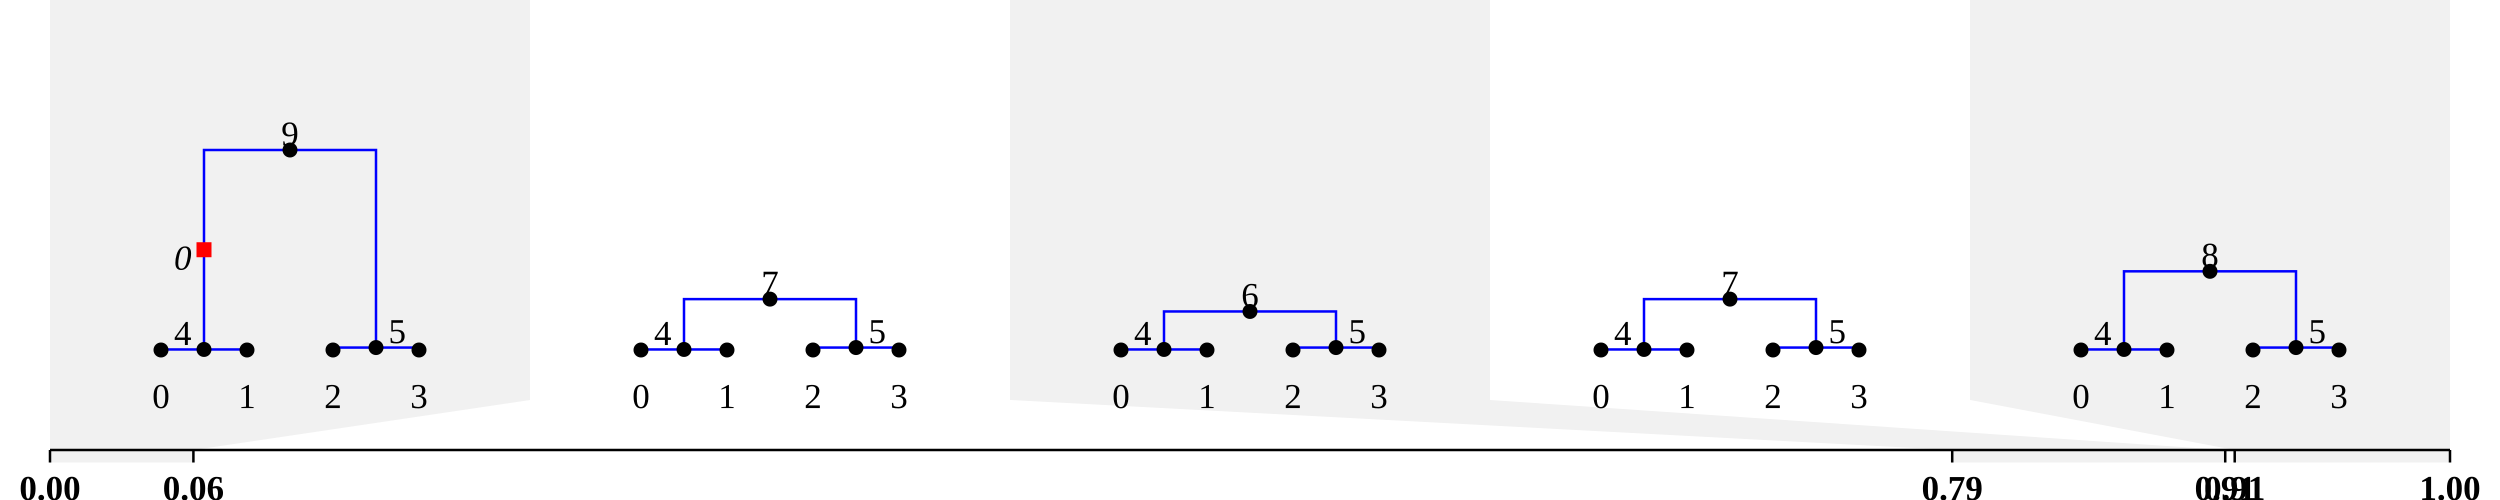
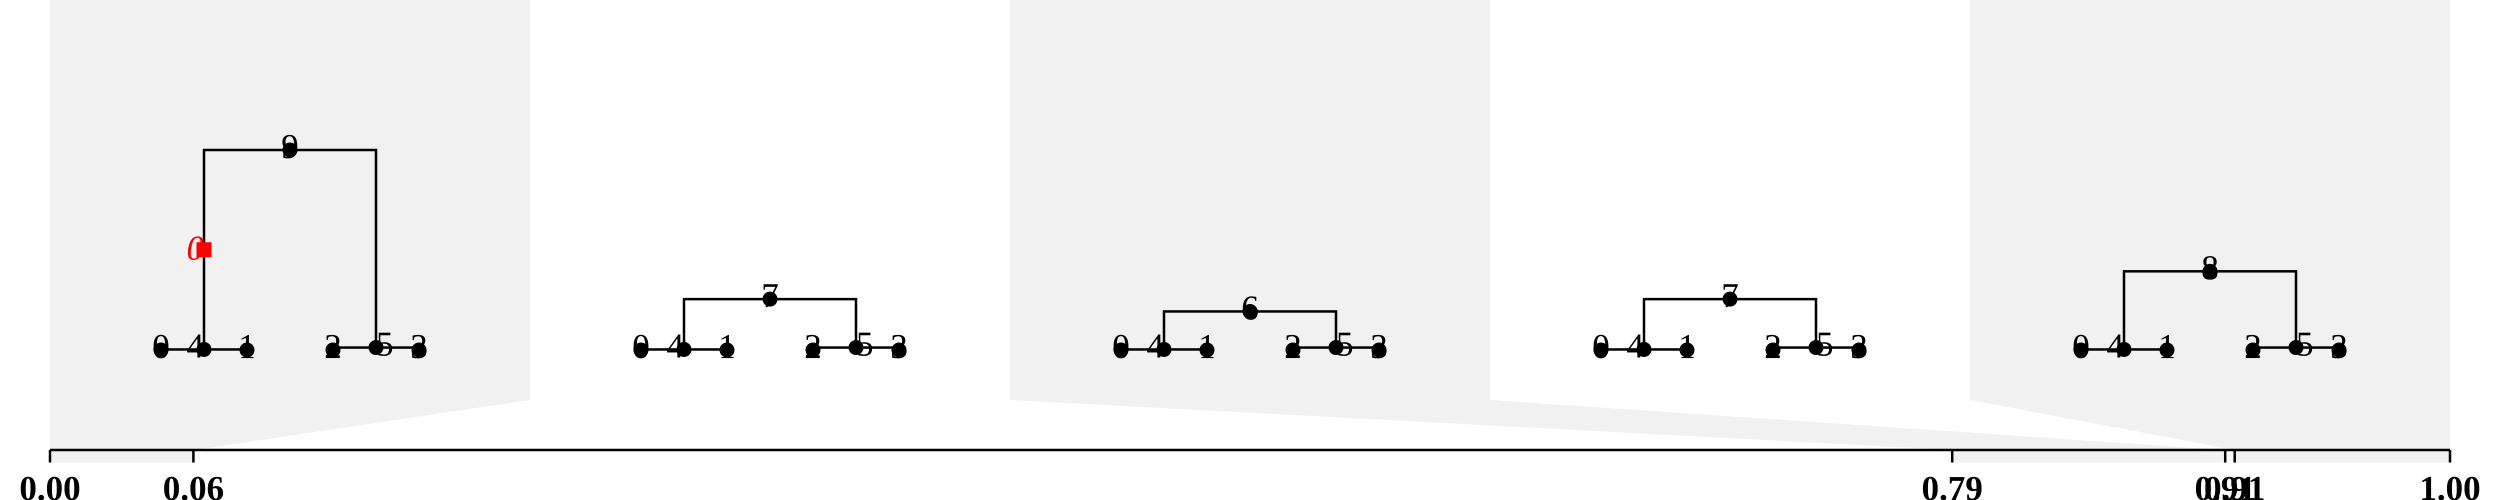
<svg xmlns="http://www.w3.org/2000/svg" baseProfile="full" height="200" id="XYZ" version="1.1" width="1000">
  <defs>
+     <style type="text/css">.axis {font-weight: bold}.tree, .axis {font-size: 14px; text-anchor:middle;}.edge {stroke: black; fill: none}.node &gt; circle {r: 3px; fill: black; stroke: none}.tree text {dominant-baseline: middle}.mut &gt; text.lft {transform: translateX(0.5em); text-anchor: start}.mut &gt; text.rgt {transform: translateX(-0.5em); text-anchor: end}.root &gt; text {transform: translateY(-0.8em)}.leaf &gt; text {transform: translateY(1em)}.node &gt; text.lft {transform: translate(0.5em, -0.5em); text-anchor: start}.node &gt; text.rgt {transform: translate(-0.5em, -0.5em); text-anchor: end}.mut {fill: red; font-style: italic}</style>
    <style type="text/css">.edges {stroke: blue}</style>
  </defs>
  <g class="tree-sequence">
    <g class="background">
      <polygon fill="#F1F1F1" points="20,185 20,180 20,160 20,0 212.0,0 212.0,160 77.362,180 77.362,185" />
      <polygon fill="#F1F1F1" points="780.883,185 780.883,180 404.0,160 404.0,0 596.0,0 596.0,160 890.091,180 890.091,185" />
      <polygon fill="#F1F1F1" points="893.883,185 893.883,180 788.0,160 788.0,0 980.0,0 980.0,160 980.0,180 980.0,185" />
    </g>
    <g class="trees">
      <g class="tree t0" transform="translate(20 30)">
-         <g class="edges" fill="none" stroke="black">
-           <path class="p9 c4" d="M 61.6 109.785 V 30.0 H 96" />
-           <path class="p4 c0" d="M 44.4 110.0 V 109.785 H 61.6" />
-           <path class="p4 c1" d="M 78.8 110.0 V 109.785 H 61.6" />
-           <path class="p9 c5" d="M 130.4 109.025 V 30.0 H 96" />
-           <path class="p5 c2" d="M 113.2 110.0 V 109.025 H 130.4" />
-           <path class="p5 c3" d="M 147.6 110.0 V 109.025 H 130.4" />
-         </g>
-         <g class="symbols">
-           <g class="nodes">
-             <circle class="n9" cx="96" cy="30.0" r="3" />
-             <circle class="n4" cx="61.6" cy="109.785" r="3" />
-             <circle class="n0 sample" cx="44.4" cy="110.0" r="3" />
-             <circle class="n1 sample" cx="78.8" cy="110.0" r="3" />
-             <circle class="n5" cx="130.4" cy="109.025" r="3" />
-             <circle class="n2 sample" cx="113.2" cy="110.0" r="3" />
-             <circle class="n3 sample" cx="147.6" cy="110.0" r="3" />
-           </g>
-           <g class="mutations" fill="red">
-             <rect class="m0 s0 n4" height="6" transform="translate(-3 -3)" width="6" x="61.6" y="69.892" />
-           </g>
-         </g>
-         <g class="labels" dominant-baseline="middle" font-size="14">
-           <g class="nodes">
-             <g text-anchor="start">
-               <g transform="translate(135.4, 104.0252)">
-                 <text class="n5">5</text>
-               </g>
-             </g>
-             <g text-anchor="middle">
-               <g transform="translate(96, 25.0)">
-                 <text class="n9">9</text>
-               </g>
-               <g transform="translate(44.4, 130.0)">
-                 <text class="n0 sample">0</text>
-               </g>
-               <g transform="translate(78.8, 130.0)">
-                 <text class="n1 sample">1</text>
-               </g>
-               <g transform="translate(113.2, 130.0)">
-                 <text class="n2 sample">2</text>
-               </g>
-               <g transform="translate(147.6, 130.0)">
-                 <text class="n3 sample">3</text>
-               </g>
-             </g>
-             <g text-anchor="end">
-               <g transform="translate(56.6, 104.7847)">
-                 <text class="n4">4</text>
-               </g>
-             </g>
-           </g>
-           <g class="mutations" font-style="italic">
-             <g text-anchor="start" />
-             <g text-anchor="end">
-               <g transform="translate(56.6, 73.89233)">
-                 <text class="m0 s0 n4">0</text>
-               </g>
-             </g>
-           </g>
+         <g class="node n9 root" transform="translate(96.0 30.0)">
+           <g class="m0 node n4 p9 s0" transform="translate(-34.4 79.7847)">
+             <g class="leaf node n0 p4 sample" transform="translate(-17.2 0.215347)">
+               <path class="edge" d="M 0 0 V -0.215 H 17.2" />
+               <circle cx="0" cy="0" r="1" />
+               <text>0</text>
+             </g>
+             <g class="leaf node n1 p4 sample" transform="translate(17.2 0.215347)">
+               <path class="edge" d="M 0 0 V -0.215 H -17.2" />
+               <circle cx="0" cy="0" r="1" />
+               <text>1</text>
+             </g>
+             <path class="edge" d="M 0 0 V -79.785 H 34.4" />
+             <circle cx="0" cy="0" r="1" />
+             <text class="rgt">4</text>
+             <g class="mut m0 s0" transform="translate(0 -39.8923)">
+               <rect height="6" transform="translate(-3 -3)" width="6" x="0" y="0" />
+               <text class="rgt">0</text>
+             </g>
+           </g>
+           <g class="node n5 p9" transform="translate(34.4 79.0252)">
+             <g class="leaf node n2 p5 sample" transform="translate(-17.2 0.97482)">
+               <path class="edge" d="M 0 0 V -0.975 H 17.2" />
+               <circle cx="0" cy="0" r="1" />
+               <text>2</text>
+             </g>
+             <g class="leaf node n3 p5 sample" transform="translate(17.2 0.97482)">
+               <path class="edge" d="M 0 0 V -0.975 H -17.2" />
+               <circle cx="0" cy="0" r="1" />
+               <text>3</text>
+             </g>
+             <path class="edge" d="M 0 0 V -79.025 H -34.4" />
+             <circle cx="0" cy="0" r="1" />
+             <text class="lft">5</text>
+           </g>
+           <circle cx="0" cy="0" r="1" />
+           <text>9</text>
        </g>
      </g>
      <g class="tree t1" transform="translate(212.0 30)">
-         <g class="edges" fill="none" stroke="black">
-           <path class="p7 c4" d="M 61.6 109.785 V 89.649 H 96" />
-           <path class="p4 c0" d="M 44.4 110.0 V 109.785 H 61.6" />
-           <path class="p4 c1" d="M 78.8 110.0 V 109.785 H 61.6" />
-           <path class="p7 c5" d="M 130.4 109.025 V 89.649 H 96" />
-           <path class="p5 c2" d="M 113.2 110.0 V 109.025 H 130.4" />
-           <path class="p5 c3" d="M 147.6 110.0 V 109.025 H 130.4" />
-         </g>
-         <g class="symbols">
-           <g class="nodes">
-             <circle class="n7" cx="96" cy="89.649" r="3" />
-             <circle class="n4" cx="61.6" cy="109.785" r="3" />
-             <circle class="n0 sample" cx="44.4" cy="110.0" r="3" />
-             <circle class="n1 sample" cx="78.8" cy="110.0" r="3" />
-             <circle class="n5" cx="130.4" cy="109.025" r="3" />
-             <circle class="n2 sample" cx="113.2" cy="110.0" r="3" />
-             <circle class="n3 sample" cx="147.6" cy="110.0" r="3" />
-           </g>
-           <g class="mutations" fill="red" />
-         </g>
-         <g class="labels" dominant-baseline="middle" font-size="14">
-           <g class="nodes">
-             <g text-anchor="start">
-               <g transform="translate(135.4, 104.0252)">
-                 <text class="n5">5</text>
-               </g>
-             </g>
-             <g text-anchor="middle">
-               <g transform="translate(96, 84.64857)">
-                 <text class="n7">7</text>
-               </g>
-               <g transform="translate(44.4, 130.0)">
-                 <text class="n0 sample">0</text>
-               </g>
-               <g transform="translate(78.8, 130.0)">
-                 <text class="n1 sample">1</text>
-               </g>
-               <g transform="translate(113.2, 130.0)">
-                 <text class="n2 sample">2</text>
-               </g>
-               <g transform="translate(147.6, 130.0)">
-                 <text class="n3 sample">3</text>
-               </g>
-             </g>
-             <g text-anchor="end">
-               <g transform="translate(56.6, 104.7847)">
-                 <text class="n4">4</text>
-               </g>
-             </g>
-           </g>
-           <g class="mutations" font-style="italic">
-             <g text-anchor="start" />
-             <g text-anchor="end" />
-           </g>
+         <g class="node n7 root" transform="translate(96.0 89.6486)">
+           <g class="node n4 p7" transform="translate(-34.4 20.1361)">
+             <g class="leaf node n0 p4 sample" transform="translate(-17.2 0.215347)">
+               <path class="edge" d="M 0 0 V -0.215 H 17.2" />
+               <circle cx="0" cy="0" r="1" />
+               <text>0</text>
+             </g>
+             <g class="leaf node n1 p4 sample" transform="translate(17.2 0.215347)">
+               <path class="edge" d="M 0 0 V -0.215 H -17.2" />
+               <circle cx="0" cy="0" r="1" />
+               <text>1</text>
+             </g>
+             <path class="edge" d="M 0 0 V -20.136 H 34.4" />
+             <circle cx="0" cy="0" r="1" />
+             <text class="rgt">4</text>
+           </g>
+           <g class="node n5 p7" transform="translate(34.4 19.3766)">
+             <g class="leaf node n2 p5 sample" transform="translate(-17.2 0.97482)">
+               <path class="edge" d="M 0 0 V -0.975 H 17.2" />
+               <circle cx="0" cy="0" r="1" />
+               <text>2</text>
+             </g>
+             <g class="leaf node n3 p5 sample" transform="translate(17.2 0.97482)">
+               <path class="edge" d="M 0 0 V -0.975 H -17.2" />
+               <circle cx="0" cy="0" r="1" />
+               <text>3</text>
+             </g>
+             <path class="edge" d="M 0 0 V -19.377 H -34.4" />
+             <circle cx="0" cy="0" r="1" />
+             <text class="lft">5</text>
+           </g>
+           <circle cx="0" cy="0" r="1" />
+           <text>7</text>
        </g>
      </g>
      <g class="tree t2" transform="translate(404.0 30)">
-         <g class="edges" fill="none" stroke="black">
-           <path class="p6 c4" d="M 61.6 109.785 V 94.586 H 96" />
-           <path class="p4 c0" d="M 44.4 110.0 V 109.785 H 61.6" />
-           <path class="p4 c1" d="M 78.8 110.0 V 109.785 H 61.6" />
-           <path class="p6 c5" d="M 130.4 109.025 V 94.586 H 96" />
-           <path class="p5 c2" d="M 113.2 110.0 V 109.025 H 130.4" />
-           <path class="p5 c3" d="M 147.6 110.0 V 109.025 H 130.4" />
-         </g>
-         <g class="symbols">
-           <g class="nodes">
-             <circle class="n6" cx="96" cy="94.586" r="3" />
-             <circle class="n4" cx="61.6" cy="109.785" r="3" />
-             <circle class="n0 sample" cx="44.4" cy="110.0" r="3" />
-             <circle class="n1 sample" cx="78.8" cy="110.0" r="3" />
-             <circle class="n5" cx="130.4" cy="109.025" r="3" />
-             <circle class="n2 sample" cx="113.2" cy="110.0" r="3" />
-             <circle class="n3 sample" cx="147.6" cy="110.0" r="3" />
-           </g>
-           <g class="mutations" fill="red" />
-         </g>
-         <g class="labels" dominant-baseline="middle" font-size="14">
-           <g class="nodes">
-             <g text-anchor="start">
-               <g transform="translate(135.4, 104.0252)">
-                 <text class="n5">5</text>
-               </g>
-             </g>
-             <g text-anchor="middle">
-               <g transform="translate(96, 89.58627)">
-                 <text class="n6">6</text>
-               </g>
-               <g transform="translate(44.4, 130.0)">
-                 <text class="n0 sample">0</text>
-               </g>
-               <g transform="translate(78.8, 130.0)">
-                 <text class="n1 sample">1</text>
-               </g>
-               <g transform="translate(113.2, 130.0)">
-                 <text class="n2 sample">2</text>
-               </g>
-               <g transform="translate(147.6, 130.0)">
-                 <text class="n3 sample">3</text>
-               </g>
-             </g>
-             <g text-anchor="end">
-               <g transform="translate(56.6, 104.7847)">
-                 <text class="n4">4</text>
-               </g>
-             </g>
-           </g>
-           <g class="mutations" font-style="italic">
-             <g text-anchor="start" />
-             <g text-anchor="end" />
-           </g>
+         <g class="node n6 root" transform="translate(96.0 94.5863)">
+           <g class="node n4 p6" transform="translate(-34.4 15.1984)">
+             <g class="leaf node n0 p4 sample" transform="translate(-17.2 0.215347)">
+               <path class="edge" d="M 0 0 V -0.215 H 17.2" />
+               <circle cx="0" cy="0" r="1" />
+               <text>0</text>
+             </g>
+             <g class="leaf node n1 p4 sample" transform="translate(17.2 0.215347)">
+               <path class="edge" d="M 0 0 V -0.215 H -17.2" />
+               <circle cx="0" cy="0" r="1" />
+               <text>1</text>
+             </g>
+             <path class="edge" d="M 0 0 V -15.198 H 34.4" />
+             <circle cx="0" cy="0" r="1" />
+             <text class="rgt">4</text>
+           </g>
+           <g class="node n5 p6" transform="translate(34.4 14.4389)">
+             <g class="leaf node n2 p5 sample" transform="translate(-17.2 0.97482)">
+               <path class="edge" d="M 0 0 V -0.975 H 17.2" />
+               <circle cx="0" cy="0" r="1" />
+               <text>2</text>
+             </g>
+             <g class="leaf node n3 p5 sample" transform="translate(17.2 0.97482)">
+               <path class="edge" d="M 0 0 V -0.975 H -17.2" />
+               <circle cx="0" cy="0" r="1" />
+               <text>3</text>
+             </g>
+             <path class="edge" d="M 0 0 V -14.439 H -34.4" />
+             <circle cx="0" cy="0" r="1" />
+             <text class="lft">5</text>
+           </g>
+           <circle cx="0" cy="0" r="1" />
+           <text>6</text>
        </g>
      </g>
      <g class="tree t3" transform="translate(596.0 30)">
-         <g class="edges" fill="none" stroke="black">
-           <path class="p7 c4" d="M 61.6 109.785 V 89.649 H 96" />
-           <path class="p4 c0" d="M 44.4 110.0 V 109.785 H 61.6" />
-           <path class="p4 c1" d="M 78.8 110.0 V 109.785 H 61.6" />
-           <path class="p7 c5" d="M 130.4 109.025 V 89.649 H 96" />
-           <path class="p5 c2" d="M 113.2 110.0 V 109.025 H 130.4" />
-           <path class="p5 c3" d="M 147.6 110.0 V 109.025 H 130.4" />
-         </g>
-         <g class="symbols">
-           <g class="nodes">
-             <circle class="n7" cx="96" cy="89.649" r="3" />
-             <circle class="n4" cx="61.6" cy="109.785" r="3" />
-             <circle class="n0 sample" cx="44.4" cy="110.0" r="3" />
-             <circle class="n1 sample" cx="78.8" cy="110.0" r="3" />
-             <circle class="n5" cx="130.4" cy="109.025" r="3" />
-             <circle class="n2 sample" cx="113.2" cy="110.0" r="3" />
-             <circle class="n3 sample" cx="147.6" cy="110.0" r="3" />
-           </g>
-           <g class="mutations" fill="red" />
-         </g>
-         <g class="labels" dominant-baseline="middle" font-size="14">
-           <g class="nodes">
-             <g text-anchor="start">
-               <g transform="translate(135.4, 104.0252)">
-                 <text class="n5">5</text>
-               </g>
-             </g>
-             <g text-anchor="middle">
-               <g transform="translate(96, 84.64857)">
-                 <text class="n7">7</text>
-               </g>
-               <g transform="translate(44.4, 130.0)">
-                 <text class="n0 sample">0</text>
-               </g>
-               <g transform="translate(78.8, 130.0)">
-                 <text class="n1 sample">1</text>
-               </g>
-               <g transform="translate(113.2, 130.0)">
-                 <text class="n2 sample">2</text>
-               </g>
-               <g transform="translate(147.6, 130.0)">
-                 <text class="n3 sample">3</text>
-               </g>
-             </g>
-             <g text-anchor="end">
-               <g transform="translate(56.6, 104.7847)">
-                 <text class="n4">4</text>
-               </g>
-             </g>
-           </g>
-           <g class="mutations" font-style="italic">
-             <g text-anchor="start" />
-             <g text-anchor="end" />
-           </g>
+         <g class="node n7 root" transform="translate(96.0 89.6486)">
+           <g class="node n4 p7" transform="translate(-34.4 20.1361)">
+             <g class="leaf node n0 p4 sample" transform="translate(-17.2 0.215347)">
+               <path class="edge" d="M 0 0 V -0.215 H 17.2" />
+               <circle cx="0" cy="0" r="1" />
+               <text>0</text>
+             </g>
+             <g class="leaf node n1 p4 sample" transform="translate(17.2 0.215347)">
+               <path class="edge" d="M 0 0 V -0.215 H -17.2" />
+               <circle cx="0" cy="0" r="1" />
+               <text>1</text>
+             </g>
+             <path class="edge" d="M 0 0 V -20.136 H 34.4" />
+             <circle cx="0" cy="0" r="1" />
+             <text class="rgt">4</text>
+           </g>
+           <g class="node n5 p7" transform="translate(34.4 19.3766)">
+             <g class="leaf node n2 p5 sample" transform="translate(-17.2 0.97482)">
+               <path class="edge" d="M 0 0 V -0.975 H 17.2" />
+               <circle cx="0" cy="0" r="1" />
+               <text>2</text>
+             </g>
+             <g class="leaf node n3 p5 sample" transform="translate(17.2 0.97482)">
+               <path class="edge" d="M 0 0 V -0.975 H -17.2" />
+               <circle cx="0" cy="0" r="1" />
+               <text>3</text>
+             </g>
+             <path class="edge" d="M 0 0 V -19.377 H -34.4" />
+             <circle cx="0" cy="0" r="1" />
+             <text class="lft">5</text>
+           </g>
+           <circle cx="0" cy="0" r="1" />
+           <text>7</text>
        </g>
      </g>
      <g class="tree t4" transform="translate(788.0 30)">
-         <g class="edges" fill="none" stroke="black">
-           <path class="p8 c4" d="M 61.6 109.785 V 78.528 H 96" />
-           <path class="p4 c0" d="M 44.4 110.0 V 109.785 H 61.6" />
-           <path class="p4 c1" d="M 78.8 110.0 V 109.785 H 61.6" />
-           <path class="p8 c5" d="M 130.4 109.025 V 78.528 H 96" />
-           <path class="p5 c2" d="M 113.2 110.0 V 109.025 H 130.4" />
-           <path class="p5 c3" d="M 147.6 110.0 V 109.025 H 130.4" />
-         </g>
-         <g class="symbols">
-           <g class="nodes">
-             <circle class="n8" cx="96" cy="78.528" r="3" />
-             <circle class="n4" cx="61.6" cy="109.785" r="3" />
-             <circle class="n0 sample" cx="44.4" cy="110.0" r="3" />
-             <circle class="n1 sample" cx="78.8" cy="110.0" r="3" />
-             <circle class="n5" cx="130.4" cy="109.025" r="3" />
-             <circle class="n2 sample" cx="113.2" cy="110.0" r="3" />
-             <circle class="n3 sample" cx="147.6" cy="110.0" r="3" />
-           </g>
-           <g class="mutations" fill="red" />
-         </g>
-         <g class="labels" dominant-baseline="middle" font-size="14">
-           <g class="nodes">
-             <g text-anchor="start">
-               <g transform="translate(135.4, 104.0252)">
-                 <text class="n5">5</text>
-               </g>
-             </g>
-             <g text-anchor="middle">
-               <g transform="translate(96, 73.52775)">
-                 <text class="n8">8</text>
-               </g>
-               <g transform="translate(44.4, 130.0)">
-                 <text class="n0 sample">0</text>
-               </g>
-               <g transform="translate(78.8, 130.0)">
-                 <text class="n1 sample">1</text>
-               </g>
-               <g transform="translate(113.2, 130.0)">
-                 <text class="n2 sample">2</text>
-               </g>
-               <g transform="translate(147.6, 130.0)">
-                 <text class="n3 sample">3</text>
-               </g>
-             </g>
-             <g text-anchor="end">
-               <g transform="translate(56.6, 104.7847)">
-                 <text class="n4">4</text>
-               </g>
-             </g>
-           </g>
-           <g class="mutations" font-style="italic">
-             <g text-anchor="start" />
-             <g text-anchor="end" />
-           </g>
+         <g class="node n8 root" transform="translate(96.0 78.5277)">
+           <g class="node n4 p8" transform="translate(-34.4 31.2569)">
+             <g class="leaf node n0 p4 sample" transform="translate(-17.2 0.215347)">
+               <path class="edge" d="M 0 0 V -0.215 H 17.2" />
+               <circle cx="0" cy="0" r="1" />
+               <text>0</text>
+             </g>
+             <g class="leaf node n1 p4 sample" transform="translate(17.2 0.215347)">
+               <path class="edge" d="M 0 0 V -0.215 H -17.2" />
+               <circle cx="0" cy="0" r="1" />
+               <text>1</text>
+             </g>
+             <path class="edge" d="M 0 0 V -31.257 H 34.4" />
+             <circle cx="0" cy="0" r="1" />
+             <text class="rgt">4</text>
+           </g>
+           <g class="node n5 p8" transform="translate(34.4 30.4974)">
+             <g class="leaf node n2 p5 sample" transform="translate(-17.2 0.97482)">
+               <path class="edge" d="M 0 0 V -0.975 H 17.2" />
+               <circle cx="0" cy="0" r="1" />
+               <text>2</text>
+             </g>
+             <g class="leaf node n3 p5 sample" transform="translate(17.2 0.97482)">
+               <path class="edge" d="M 0 0 V -0.975 H -17.2" />
+               <circle cx="0" cy="0" r="1" />
+               <text>3</text>
+             </g>
+             <path class="edge" d="M 0 0 V -30.497 H -34.4" />
+             <circle cx="0" cy="0" r="1" />
+             <text class="lft">5</text>
+           </g>
+           <circle cx="0" cy="0" r="1" />
+           <text>8</text>
        </g>
      </g>
    </g>
    <g class="axis">
      <line stroke="black" x1="20" x2="980" y1="180" y2="180" />
      <line stroke="black" x1="20" x2="20" y1="180" y2="185" />
      <g transform="translate(20, 200)">
        <text font-size="14" font-weight="bold" text-anchor="middle">0.00</text>
      </g>
      <line stroke="black" x1="77.362" x2="77.362" y1="180" y2="185" />
-       <g transform="translate(77.36233, 200)">
+       <g transform="translate(77.3623, 200)">
        <text font-size="14" font-weight="bold" text-anchor="middle">0.06</text>
      </g>
      <line stroke="black" x1="780.883" x2="780.883" y1="180" y2="185" />
-       <g transform="translate(780.8827, 200)">
+       <g transform="translate(780.883, 200)">
        <text font-size="14" font-weight="bold" text-anchor="middle">0.79</text>
      </g>
      <line stroke="black" x1="890.091" x2="890.091" y1="180" y2="185" />
-       <g transform="translate(890.0908, 200)">
+       <g transform="translate(890.091, 200)">
        <text font-size="14" font-weight="bold" text-anchor="middle">0.91</text>
      </g>
      <line stroke="black" x1="893.883" x2="893.883" y1="180" y2="185" />
-       <g transform="translate(893.8826, 200)">
+       <g transform="translate(893.883, 200)">
        <text font-size="14" font-weight="bold" text-anchor="middle">0.91</text>
      </g>
      <line stroke="black" x1="980.0" x2="980.0" y1="180" y2="185" />
      <g transform="translate(980.0, 200)">
        <text font-size="14" font-weight="bold" text-anchor="middle">1.00</text>
      </g>
    </g>
  </g>
</svg>
